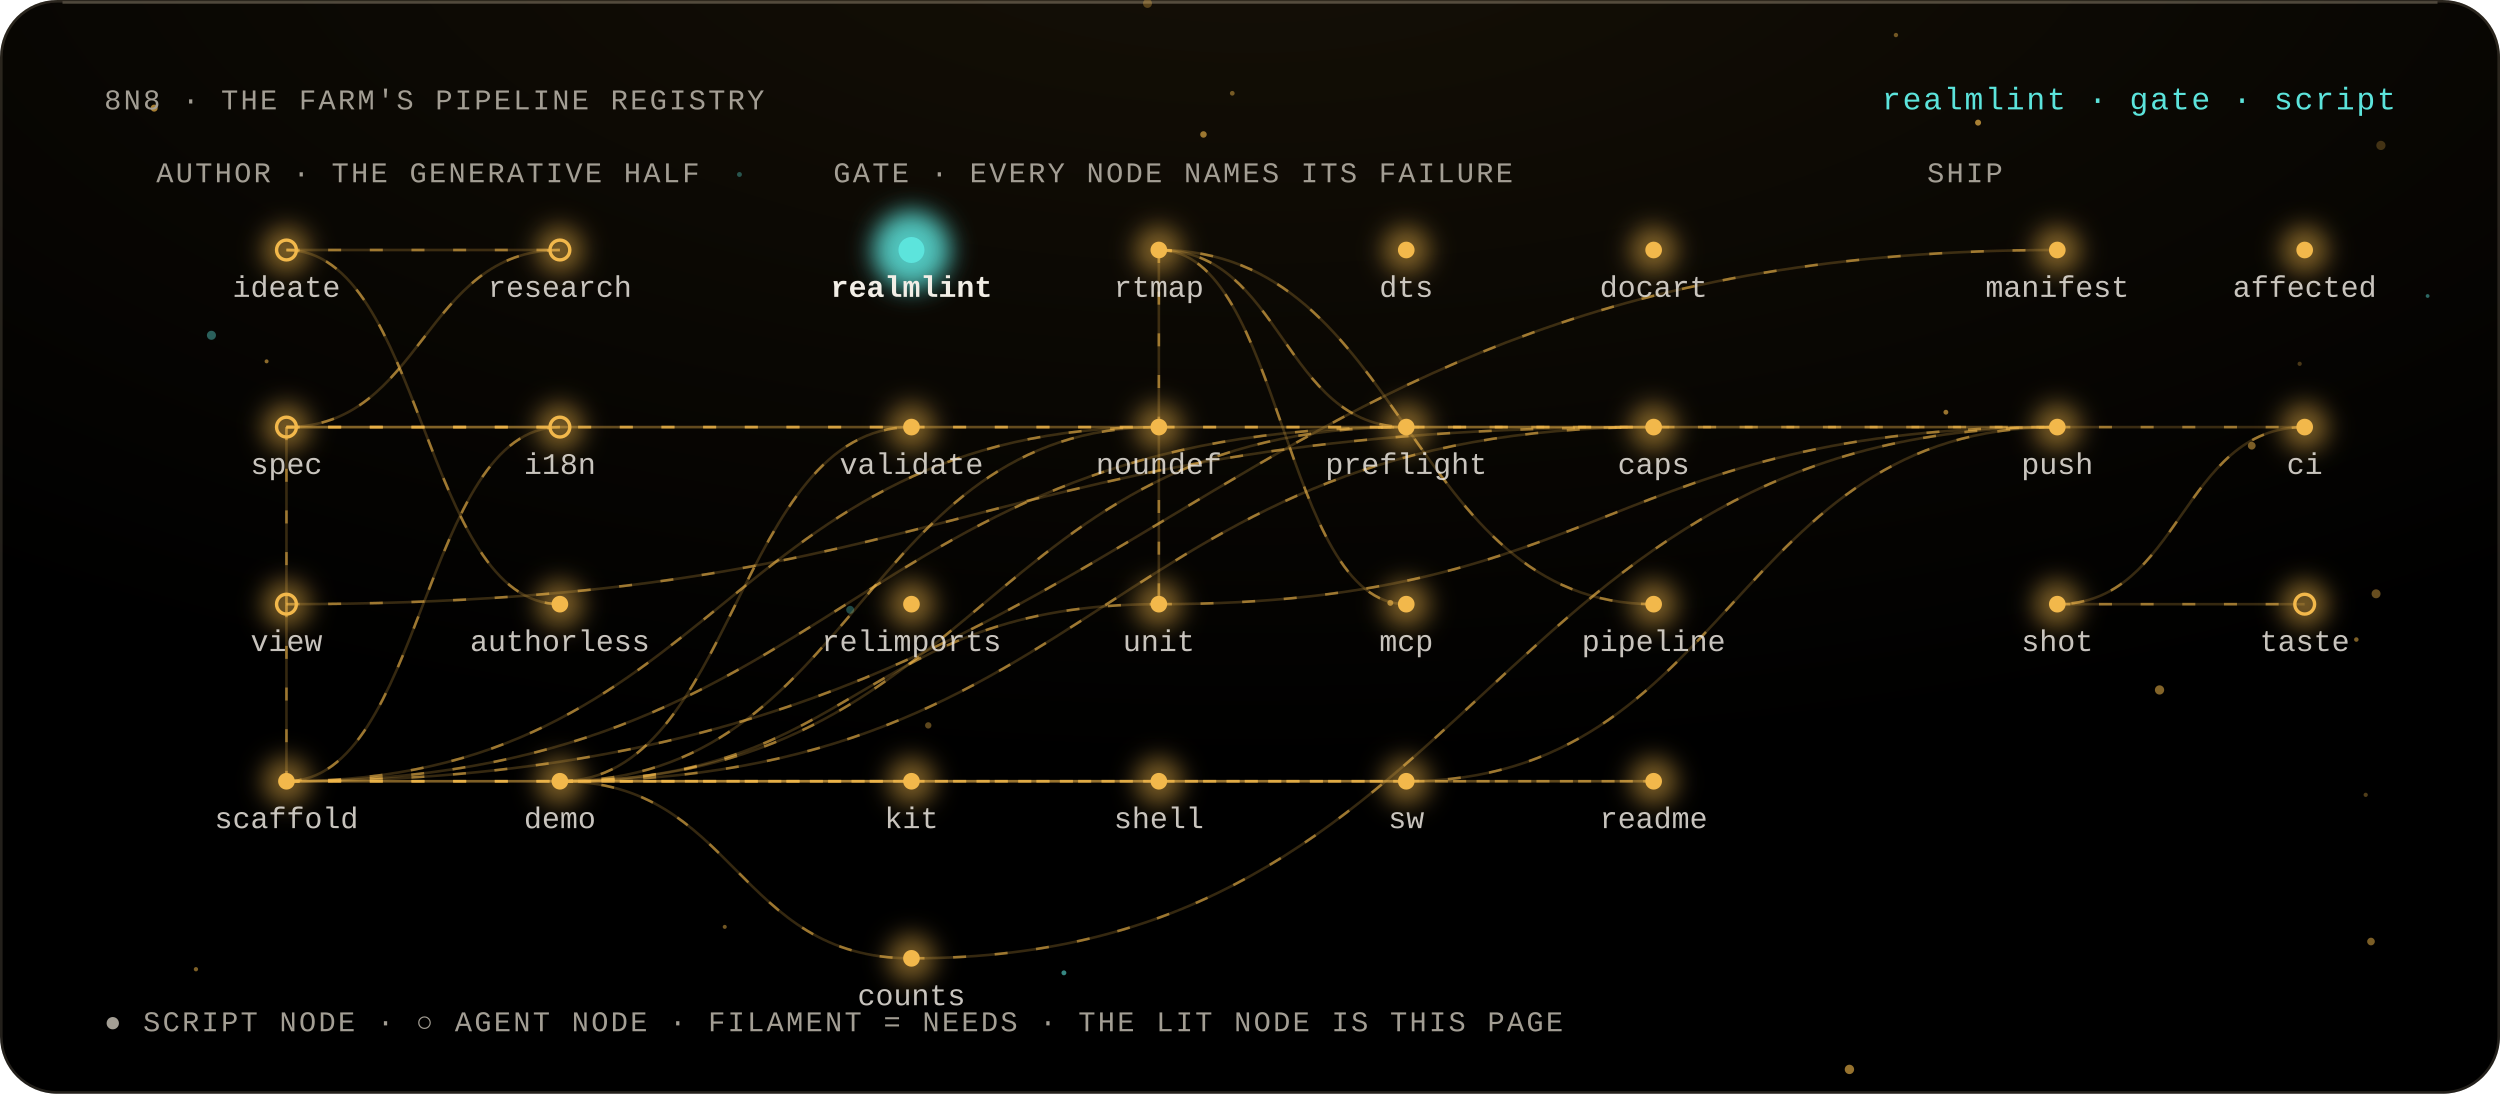
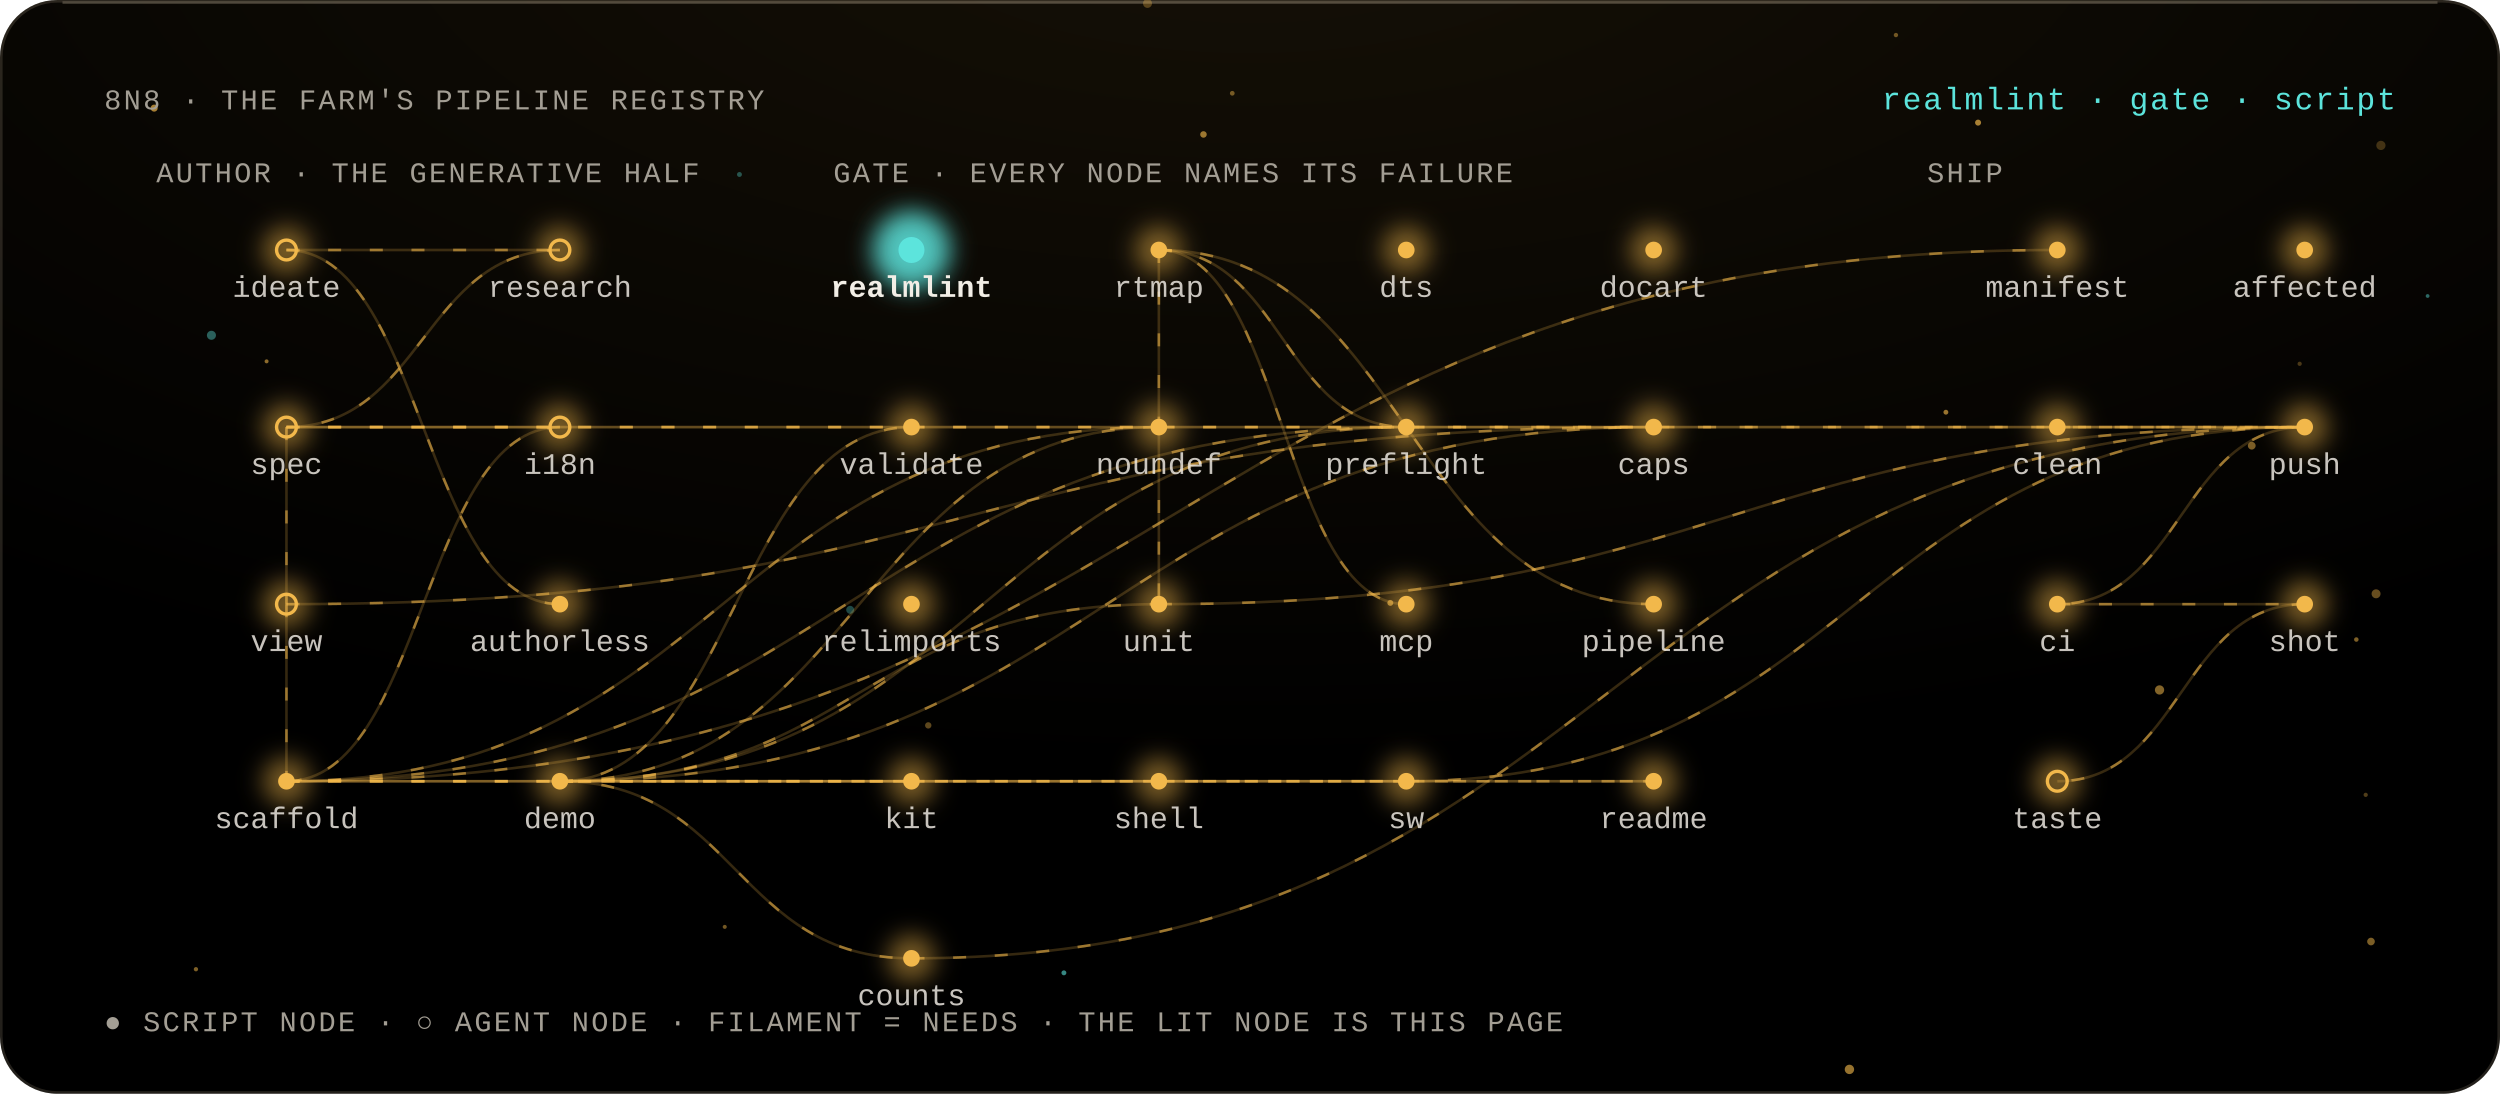
<svg xmlns="http://www.w3.org/2000/svg" viewBox="0 0 960 420" width="960" height="420" role="img" aria-labelledby="t">
  <style>
  text { font-family: 'Geist Mono', ui-monospace, 'Liberation Mono', Menlo, monospace; fill: #F2EEE6; }
  .m { fill: #A39E94; font-size: 11px; letter-spacing: .08em; }
  .l { font-size: 11.5px; }
  .h { font-size: 12px; fill: #5CE4DC; letter-spacing: .06em; }
  .flow { stroke-dasharray: 5 11; animation: flow 3s linear infinite; }
  @keyframes flow { to { stroke-dashoffset: -32; } }
  .breathe { animation: breathe 4.2s ease-in-out infinite; }
  @keyframes breathe { 50% { opacity: .38; } }
  .beat { animation: beat 2.6s ease-in-out infinite; transform-box: fill-box; transform-origin: center; }
  @keyframes beat { 50% { opacity: .55; transform: scale(1.35); } }
  .spin { transform-box: fill-box; transform-origin: center; animation: spin 48s linear infinite; }
  .spin-r { transform-box: fill-box; transform-origin: center; animation: spin 64s linear infinite reverse; }
  @keyframes spin { to { transform: rotate(360deg); } }
  @media (prefers-reduced-motion: reduce) { * { animation: none !important; } }
</style>
  <defs>
    <filter id="bloom" x="-80%" y="-80%" width="260%" height="260%">
      <feGaussianBlur stdDeviation="4.5" />
    </filter>
    <filter id="soft" x="-30%" y="-30%" width="160%" height="160%">
      <feGaussianBlur stdDeviation="1.4" />
    </filter>
    <radialGradient id="key" cx="50%" cy="-10%" r="80%">
      <stop offset="0" stop-color="#F2B84B" stop-opacity=".09" />
      <stop offset="1" stop-color="#F2B84B" stop-opacity="0" />
    </radialGradient>
    <linearGradient id="pair" x1="0" x2="1">
      <stop offset="0" stop-color="#F2B84B" />
      <stop offset="1" stop-color="#5CE4DC" />
    </linearGradient>
  </defs>
  <rect width="960" height="420" rx="22" fill="#000" />
  <rect width="960" height="420" rx="22" fill="url(#key)" />
  <rect x=".5" y=".5" width="959" height="419" rx="21.5" fill="none" stroke="rgba(255,232,196,.14)" />
  <path d="M 24 1 H 936" stroke="rgba(255,238,208,.22)" stroke-width="1" />
  <g>
    <circle cx="440.64" cy="1.31" r="1.72" fill="#F2B84B" opacity="0.32" class="breathe" style="animation-delay:-3.01s" />
    <circle cx="747.22" cy="158.29" r="0.94" fill="#F2B84B" opacity="0.62" class="breathe" style="animation-delay:-1.86s" />
    <circle cx="710.18" cy="410.65" r="1.8" fill="#F2B84B" opacity="0.62" class="breathe" style="animation-delay:-1.36s" />
    <circle cx="908.43" cy="305.22" r="0.82" fill="#F2B84B" opacity="0.33" class="breathe" style="animation-delay:-2.06s" />
    <circle cx="904.83" cy="245.58" r="0.87" fill="#F2B84B" opacity="0.52" class="breathe" style="animation-delay:-0.93s" />
    <circle cx="473.19" cy="35.82" r="0.91" fill="#F2B84B" opacity="0.45" class="breathe" style="animation-delay:-1.75s" />
    <circle cx="408.54" cy="373.57" r="0.95" fill="#5CE4DC" opacity="0.59" class="breathe" style="animation-delay:-1.66s" />
    <circle cx="75.24" cy="372.18" r="0.83" fill="#F2B84B" opacity="0.52" class="breathe" style="animation-delay:-3.7s" />
    <circle cx="356.45" cy="278.55" r="1.23" fill="#F2B84B" opacity="0.38" class="breathe" style="animation-delay:-2.43s" />
    <circle cx="910.46" cy="361.55" r="1.47" fill="#F2B84B" opacity="0.51" class="breathe" style="animation-delay:-0.15s" />
    <circle cx="326.47" cy="234.17" r="1.53" fill="#5CE4DC" opacity="0.31" class="breathe" style="animation-delay:-0.81s" />
    <circle cx="278.3" cy="355.92" r="0.78" fill="#F2B84B" opacity="0.47" class="breathe" style="animation-delay:-0.33s" />
    <circle cx="59.2" cy="41.52" r="1.36" fill="#F2B84B" opacity="0.68" class="breathe" style="animation-delay:-0.4s" />
    <circle cx="283.95" cy="67" r="0.95" fill="#5CE4DC" opacity="0.34" class="breathe" style="animation-delay:-1.89s" />
    <circle cx="932.2" cy="113.66" r="0.73" fill="#5CE4DC" opacity="0.45" class="breathe" style="animation-delay:-3.7s" />
    <circle cx="759.58" cy="47.09" r="1.16" fill="#F2B84B" opacity="0.68" class="breathe" style="animation-delay:-2.12s" />
    <circle cx="102.37" cy="138.76" r="0.77" fill="#F2B84B" opacity="0.57" class="breathe" style="animation-delay:-1.2s" />
    <circle cx="829.26" cy="264.94" r="1.78" fill="#F2B84B" opacity="0.54" class="breathe" style="animation-delay:-0.77s" />
    <circle cx="462.13" cy="51.63" r="1.26" fill="#F2B84B" opacity="0.62" class="breathe" style="animation-delay:-3.58s" />
    <circle cx="914.27" cy="55.84" r="1.77" fill="#F2B84B" opacity="0.25" class="breathe" style="animation-delay:-0.98s" />
    <circle cx="728.04" cy="13.46" r="0.84" fill="#F2B84B" opacity="0.44" class="breathe" style="animation-delay:-2.58s" />
    <circle cx="533.88" cy="231.51" r="1.14" fill="#F2B84B" opacity="0.65" class="breathe" style="animation-delay:-0.52s" />
    <circle cx="912.41" cy="228.02" r="1.72" fill="#F2B84B" opacity="0.42" class="breathe" style="animation-delay:-0.53s" />
    <circle cx="864.67" cy="171.15" r="1.49" fill="#F2B84B" opacity="0.5" class="breathe" style="animation-delay:-4.11s" />
    <circle cx="81.19" cy="128.75" r="1.74" fill="#5CE4DC" opacity="0.41" class="breathe" style="animation-delay:-0.33s" />
    <circle cx="883.07" cy="139.7" r="0.82" fill="#F2B84B" opacity="0.29" class="breathe" style="animation-delay:-0.5s" />
  </g>
  <text x="40" y="42" class="m" text-anchor="start">8N8 · THE FARM'S PIPELINE REGISTRY</text>
  <text x="920" y="42" class="h" text-anchor="end">realmlint · gate · script</text>
  <text x="60" y="70" class="m" text-anchor="start">AUTHOR · THE GENERATIVE HALF</text>
  <text x="320" y="70" class="m" text-anchor="start">GATE · EVERY NODE NAMES ITS FAILURE</text>
  <text x="740" y="70" class="m" text-anchor="start">SHIP</text>
  <path d="M 110 96 C 162.5 96, 162.5 96, 215 96" fill="none" stroke="#F2B84B" stroke-opacity="0.22" stroke-width="1" />
  <path d="M 110 96 C 162.5 96, 162.5 96, 215 96" fill="none" stroke="#F2B84B" stroke-opacity="0.55" stroke-width="1" class="flow" />
  <path d="M 215 96 C 162.5 96, 162.5 164, 110 164" fill="none" stroke="#F2B84B" stroke-opacity="0.22" stroke-width="1" />
  <path d="M 215 96 C 162.5 96, 162.5 164, 110 164" fill="none" stroke="#F2B84B" stroke-opacity="0.55" stroke-width="1" class="flow" />
  <path d="M 110 164 C 162.5 164, 162.5 164, 215 164" fill="none" stroke="#F2B84B" stroke-opacity="0.22" stroke-width="1" />
  <path d="M 110 164 C 162.5 164, 162.5 164, 215 164" fill="none" stroke="#F2B84B" stroke-opacity="0.55" stroke-width="1" class="flow" />
  <path d="M 110 164 C 110 164, 110 232, 110 232" fill="none" stroke="#F2B84B" stroke-opacity="0.22" stroke-width="1" />
  <path d="M 110 164 C 110 164, 110 232, 110 232" fill="none" stroke="#F2B84B" stroke-opacity="0.55" stroke-width="1" class="flow" />
  <path d="M 110 96 C 162.5 96, 162.5 232, 215 232" fill="none" stroke="#F2B84B" stroke-opacity="0.22" stroke-width="1" />
  <path d="M 110 96 C 162.5 96, 162.5 232, 215 232" fill="none" stroke="#F2B84B" stroke-opacity="0.55" stroke-width="1" class="flow" />
  <path d="M 110 232 C 110 232, 110 300, 110 300" fill="none" stroke="#F2B84B" stroke-opacity="0.22" stroke-width="1" />
  <path d="M 110 232 C 110 232, 110 300, 110 300" fill="none" stroke="#F2B84B" stroke-opacity="0.55" stroke-width="1" class="flow" />
  <path d="M 215 164 C 162.5 164, 162.5 300, 110 300" fill="none" stroke="#F2B84B" stroke-opacity="0.22" stroke-width="1" />
  <path d="M 215 164 C 162.5 164, 162.5 300, 110 300" fill="none" stroke="#F2B84B" stroke-opacity="0.55" stroke-width="1" class="flow" />
  <path d="M 110 164 C 230 164, 230 164, 350 164" fill="none" stroke="#F2B84B" stroke-opacity="0.22" stroke-width="1" />
  <path d="M 110 164 C 230 164, 230 164, 350 164" fill="none" stroke="#F2B84B" stroke-opacity="0.55" stroke-width="1" class="flow" />
  <path d="M 215 300 C 282.5 300, 282.5 164, 350 164" fill="none" stroke="#F2B84B" stroke-opacity="0.22" stroke-width="1" />
  <path d="M 215 300 C 282.5 300, 282.5 164, 350 164" fill="none" stroke="#F2B84B" stroke-opacity="0.55" stroke-width="1" class="flow" />
  <path d="M 110 300 C 277.5 300, 277.5 164, 445 164" fill="none" stroke="#F2B84B" stroke-opacity="0.22" stroke-width="1" />
  <path d="M 110 300 C 277.5 300, 277.5 164, 445 164" fill="none" stroke="#F2B84B" stroke-opacity="0.55" stroke-width="1" class="flow" />
  <path d="M 215 300 C 330 300, 330 164, 445 164" fill="none" stroke="#F2B84B" stroke-opacity="0.22" stroke-width="1" />
  <path d="M 215 300 C 330 300, 330 164, 445 164" fill="none" stroke="#F2B84B" stroke-opacity="0.55" stroke-width="1" class="flow" />
  <path d="M 110 300 C 325 300, 325 164, 540 164" fill="none" stroke="#F2B84B" stroke-opacity="0.22" stroke-width="1" />
  <path d="M 110 300 C 325 300, 325 164, 540 164" fill="none" stroke="#F2B84B" stroke-opacity="0.55" stroke-width="1" class="flow" />
  <path d="M 215 300 C 377.5 300, 377.5 164, 540 164" fill="none" stroke="#F2B84B" stroke-opacity="0.22" stroke-width="1" />
  <path d="M 215 300 C 377.5 300, 377.5 164, 540 164" fill="none" stroke="#F2B84B" stroke-opacity="0.55" stroke-width="1" class="flow" />
  <path d="M 445 96 C 492.5 96, 492.5 164, 540 164" fill="none" stroke="#F2B84B" stroke-opacity="0.22" stroke-width="1" />
  <path d="M 445 96 C 492.5 96, 492.5 164, 540 164" fill="none" stroke="#F2B84B" stroke-opacity="0.55" stroke-width="1" class="flow" />
  <path d="M 110 164 C 372.5 164, 372.5 164, 635 164" fill="none" stroke="#F2B84B" stroke-opacity="0.22" stroke-width="1" />
  <path d="M 110 164 C 372.5 164, 372.5 164, 635 164" fill="none" stroke="#F2B84B" stroke-opacity="0.55" stroke-width="1" class="flow" />
  <path d="M 110 232 C 372.5 232, 372.5 164, 635 164" fill="none" stroke="#F2B84B" stroke-opacity="0.22" stroke-width="1" />
  <path d="M 110 232 C 372.5 232, 372.5 164, 635 164" fill="none" stroke="#F2B84B" stroke-opacity="0.55" stroke-width="1" class="flow" />
  <path d="M 215 300 C 425 300, 425 164, 635 164" fill="none" stroke="#F2B84B" stroke-opacity="0.22" stroke-width="1" />
  <path d="M 215 300 C 425 300, 425 164, 635 164" fill="none" stroke="#F2B84B" stroke-opacity="0.55" stroke-width="1" class="flow" />
  <path d="M 215 300 C 330 300, 330 232, 445 232" fill="none" stroke="#F2B84B" stroke-opacity="0.22" stroke-width="1" />
  <path d="M 215 300 C 330 300, 330 232, 445 232" fill="none" stroke="#F2B84B" stroke-opacity="0.55" stroke-width="1" class="flow" />
  <path d="M 445 96 C 445 96, 445 232, 445 232" fill="none" stroke="#F2B84B" stroke-opacity="0.22" stroke-width="1" />
  <path d="M 445 96 C 445 96, 445 232, 445 232" fill="none" stroke="#F2B84B" stroke-opacity="0.55" stroke-width="1" class="flow" />
  <path d="M 445 96 C 492.5 96, 492.5 232, 540 232" fill="none" stroke="#F2B84B" stroke-opacity="0.22" stroke-width="1" />
  <path d="M 445 96 C 492.5 96, 492.5 232, 540 232" fill="none" stroke="#F2B84B" stroke-opacity="0.55" stroke-width="1" class="flow" />
  <path d="M 445 96 C 540 96, 540 232, 635 232" fill="none" stroke="#F2B84B" stroke-opacity="0.22" stroke-width="1" />
  <path d="M 445 96 C 540 96, 540 232, 635 232" fill="none" stroke="#F2B84B" stroke-opacity="0.55" stroke-width="1" class="flow" />
  <path d="M 110 300 C 230 300, 230 300, 350 300" fill="none" stroke="#F2B84B" stroke-opacity="0.22" stroke-width="1" />
  <path d="M 110 300 C 230 300, 230 300, 350 300" fill="none" stroke="#F2B84B" stroke-opacity="0.55" stroke-width="1" class="flow" />
  <path d="M 110 300 C 325 300, 325 300, 540 300" fill="none" stroke="#F2B84B" stroke-opacity="0.22" stroke-width="1" />
  <path d="M 110 300 C 325 300, 325 300, 540 300" fill="none" stroke="#F2B84B" stroke-opacity="0.55" stroke-width="1" class="flow" />
  <path d="M 215 300 C 377.5 300, 377.5 300, 540 300" fill="none" stroke="#F2B84B" stroke-opacity="0.22" stroke-width="1" />
  <path d="M 215 300 C 377.5 300, 377.5 300, 540 300" fill="none" stroke="#F2B84B" stroke-opacity="0.55" stroke-width="1" class="flow" />
  <path d="M 110 300 C 372.5 300, 372.5 300, 635 300" fill="none" stroke="#F2B84B" stroke-opacity="0.22" stroke-width="1" />
  <path d="M 110 300 C 372.5 300, 372.5 300, 635 300" fill="none" stroke="#F2B84B" stroke-opacity="0.55" stroke-width="1" class="flow" />
  <path d="M 215 300 C 425 300, 425 300, 635 300" fill="none" stroke="#F2B84B" stroke-opacity="0.22" stroke-width="1" />
  <path d="M 215 300 C 425 300, 425 300, 635 300" fill="none" stroke="#F2B84B" stroke-opacity="0.55" stroke-width="1" class="flow" />
  <path d="M 215 300 C 282.5 300, 282.5 368, 350 368" fill="none" stroke="#F2B84B" stroke-opacity="0.22" stroke-width="1" />
  <path d="M 215 300 C 282.5 300, 282.5 368, 350 368" fill="none" stroke="#F2B84B" stroke-opacity="0.55" stroke-width="1" class="flow" />
  <path d="M 110 300 C 450 300, 450 96, 790 96" fill="none" stroke="#F2B84B" stroke-opacity="0.22" stroke-width="1" />
  <path d="M 110 300 C 450 300, 450 96, 790 96" fill="none" stroke="#F2B84B" stroke-opacity="0.55" stroke-width="1" class="flow" />
-   <path d="M 350 164 C 570 164, 570 164, 790 164" fill="none" stroke="#F2B84B" stroke-opacity="0.22" stroke-width="1" />
-   <path d="M 350 164 C 570 164, 570 164, 790 164" fill="none" stroke="#F2B84B" stroke-opacity="0.55" stroke-width="1" class="flow" />
-   <path d="M 540 164 C 665 164, 665 164, 790 164" fill="none" stroke="#F2B84B" stroke-opacity="0.22" stroke-width="1" />
-   <path d="M 540 164 C 665 164, 665 164, 790 164" fill="none" stroke="#F2B84B" stroke-opacity="0.55" stroke-width="1" class="flow" />
-   <path d="M 445 232 C 617.5 232, 617.5 164, 790 164" fill="none" stroke="#F2B84B" stroke-opacity="0.22" stroke-width="1" />
-   <path d="M 445 232 C 617.5 232, 617.5 164, 790 164" fill="none" stroke="#F2B84B" stroke-opacity="0.55" stroke-width="1" class="flow" />
-   <path d="M 540 300 C 665 300, 665 164, 790 164" fill="none" stroke="#F2B84B" stroke-opacity="0.22" stroke-width="1" />
-   <path d="M 540 300 C 665 300, 665 164, 790 164" fill="none" stroke="#F2B84B" stroke-opacity="0.55" stroke-width="1" class="flow" />
-   <path d="M 350 368 C 570 368, 570 164, 790 164" fill="none" stroke="#F2B84B" stroke-opacity="0.22" stroke-width="1" />
-   <path d="M 350 368 C 570 368, 570 164, 790 164" fill="none" stroke="#F2B84B" stroke-opacity="0.55" stroke-width="1" class="flow" />
+   <path d="M 350 164 C 617.5 164, 617.5 164, 885 164" fill="none" stroke="#F2B84B" stroke-opacity="0.22" stroke-width="1" />
+   <path d="M 350 164 C 617.5 164, 617.5 164, 885 164" fill="none" stroke="#F2B84B" stroke-opacity="0.55" stroke-width="1" class="flow" />
+   <path d="M 540 164 C 712.5 164, 712.5 164, 885 164" fill="none" stroke="#F2B84B" stroke-opacity="0.22" stroke-width="1" />
+   <path d="M 540 164 C 712.5 164, 712.5 164, 885 164" fill="none" stroke="#F2B84B" stroke-opacity="0.55" stroke-width="1" class="flow" />
+   <path d="M 445 232 C 665 232, 665 164, 885 164" fill="none" stroke="#F2B84B" stroke-opacity="0.22" stroke-width="1" />
+   <path d="M 445 232 C 665 232, 665 164, 885 164" fill="none" stroke="#F2B84B" stroke-opacity="0.55" stroke-width="1" class="flow" />
+   <path d="M 540 300 C 712.5 300, 712.5 164, 885 164" fill="none" stroke="#F2B84B" stroke-opacity="0.22" stroke-width="1" />
+   <path d="M 540 300 C 712.5 300, 712.5 164, 885 164" fill="none" stroke="#F2B84B" stroke-opacity="0.55" stroke-width="1" class="flow" />
+   <path d="M 350 368 C 617.5 368, 617.5 164, 885 164" fill="none" stroke="#F2B84B" stroke-opacity="0.22" stroke-width="1" />
+   <path d="M 350 368 C 617.5 368, 617.5 164, 885 164" fill="none" stroke="#F2B84B" stroke-opacity="0.55" stroke-width="1" class="flow" />
  <path d="M 790 164 C 837.5 164, 837.5 164, 885 164" fill="none" stroke="#F2B84B" stroke-opacity="0.22" stroke-width="1" />
  <path d="M 790 164 C 837.5 164, 837.5 164, 885 164" fill="none" stroke="#F2B84B" stroke-opacity="0.55" stroke-width="1" class="flow" />
  <path d="M 885 164 C 837.5 164, 837.5 232, 790 232" fill="none" stroke="#F2B84B" stroke-opacity="0.22" stroke-width="1" />
  <path d="M 885 164 C 837.5 164, 837.5 232, 790 232" fill="none" stroke="#F2B84B" stroke-opacity="0.55" stroke-width="1" class="flow" />
  <path d="M 790 232 C 837.5 232, 837.5 232, 885 232" fill="none" stroke="#F2B84B" stroke-opacity="0.22" stroke-width="1" />
  <path d="M 790 232 C 837.5 232, 837.5 232, 885 232" fill="none" stroke="#F2B84B" stroke-opacity="0.55" stroke-width="1" class="flow" />
+   <path d="M 885 232 C 837.5 232, 837.5 300, 790 300" fill="none" stroke="#F2B84B" stroke-opacity="0.22" stroke-width="1" />
+   <path d="M 885 232 C 837.5 232, 837.5 300, 790 300" fill="none" stroke="#F2B84B" stroke-opacity="0.55" stroke-width="1" class="flow" />
  <g>
    <circle cx="110" cy="96" r="9" fill="#F2B84B" opacity="0.5" filter="url(#bloom)" class="breathe" style="animation-delay:-1.76s" />
    <circle cx="110" cy="96" r="3.8" fill="none" stroke="#F2B84B" stroke-width="1.3" />
  </g>
  <text x="110" y="114" class="l" text-anchor="middle" fill="#F2EEE6" fill-opacity=".82">ideate</text>
  <g>
    <circle cx="215" cy="96" r="9" fill="#F2B84B" opacity="0.5" filter="url(#bloom)" class="breathe" style="animation-delay:-3.71s" />
    <circle cx="215" cy="96" r="3.8" fill="none" stroke="#F2B84B" stroke-width="1.3" />
  </g>
  <text x="215" y="114" class="l" text-anchor="middle" fill="#F2EEE6" fill-opacity=".82">research</text>
  <g>
    <circle cx="110" cy="164" r="9" fill="#F2B84B" opacity="0.5" filter="url(#bloom)" class="breathe" style="animation-delay:-1.84s" />
    <circle cx="110" cy="164" r="3.8" fill="none" stroke="#F2B84B" stroke-width="1.3" />
  </g>
  <text x="110" y="182" class="l" text-anchor="middle" fill="#F2EEE6" fill-opacity=".82">spec</text>
  <g>
    <circle cx="215" cy="164" r="9" fill="#F2B84B" opacity="0.5" filter="url(#bloom)" class="breathe" style="animation-delay:-0.01s" />
    <circle cx="215" cy="164" r="3.8" fill="none" stroke="#F2B84B" stroke-width="1.3" />
  </g>
  <text x="215" y="182" class="l" text-anchor="middle" fill="#F2EEE6" fill-opacity=".82">i18n</text>
  <g>
    <circle cx="110" cy="232" r="9" fill="#F2B84B" opacity="0.5" filter="url(#bloom)" class="breathe" style="animation-delay:-0.59s" />
    <circle cx="110" cy="232" r="3.8" fill="none" stroke="#F2B84B" stroke-width="1.3" />
  </g>
  <text x="110" y="250" class="l" text-anchor="middle" fill="#F2EEE6" fill-opacity=".82">view</text>
  <g>
    <circle cx="215" cy="232" r="9" fill="#F2B84B" opacity="0.5" filter="url(#bloom)" class="breathe" style="animation-delay:-2.86s" />
    <circle cx="215" cy="232" r="3.2" fill="#F2B84B" />
  </g>
  <text x="215" y="250" class="l" text-anchor="middle" fill="#F2EEE6" fill-opacity=".82">authorless</text>
  <g>
    <circle cx="110" cy="300" r="9" fill="#F2B84B" opacity="0.5" filter="url(#bloom)" class="breathe" style="animation-delay:-3.43s" />
    <circle cx="110" cy="300" r="3.2" fill="#F2B84B" />
  </g>
  <text x="110" y="318" class="l" text-anchor="middle" fill="#F2EEE6" fill-opacity=".82">scaffold</text>
  <g>
    <circle cx="215" cy="300" r="9" fill="#F2B84B" opacity="0.5" filter="url(#bloom)" class="breathe" style="animation-delay:-0.88s" />
    <circle cx="215" cy="300" r="3.2" fill="#F2B84B" />
  </g>
  <text x="215" y="318" class="l" text-anchor="middle" fill="#F2EEE6" fill-opacity=".82">demo</text>
  <g>
    <circle cx="350" cy="96" r="15" fill="#5CE4DC" opacity="0.85" filter="url(#bloom)" class="beat" style="animation-delay:-3.11s" />
    <circle cx="350" cy="96" r="5" fill="#5CE4DC" />
  </g>
  <text x="350" y="114" class="l" text-anchor="middle" fill="#5CE4DC" font-weight="700">realmlint</text>
  <g>
    <circle cx="445" cy="96" r="9" fill="#F2B84B" opacity="0.5" filter="url(#bloom)" class="breathe" style="animation-delay:-1.51s" />
    <circle cx="445" cy="96" r="3.2" fill="#F2B84B" />
  </g>
  <text x="445" y="114" class="l" text-anchor="middle" fill="#F2EEE6" fill-opacity=".82">rtmap</text>
  <g>
    <circle cx="540" cy="96" r="9" fill="#F2B84B" opacity="0.5" filter="url(#bloom)" class="breathe" style="animation-delay:-2.99s" />
    <circle cx="540" cy="96" r="3.2" fill="#F2B84B" />
  </g>
  <text x="540" y="114" class="l" text-anchor="middle" fill="#F2EEE6" fill-opacity=".82">dts</text>
  <g>
    <circle cx="635" cy="96" r="9" fill="#F2B84B" opacity="0.5" filter="url(#bloom)" class="breathe" style="animation-delay:-1.77s" />
    <circle cx="635" cy="96" r="3.2" fill="#F2B84B" />
  </g>
  <text x="635" y="114" class="l" text-anchor="middle" fill="#F2EEE6" fill-opacity=".82">docart</text>
  <g>
    <circle cx="350" cy="164" r="9" fill="#F2B84B" opacity="0.5" filter="url(#bloom)" class="breathe" style="animation-delay:-1.44s" />
    <circle cx="350" cy="164" r="3.2" fill="#F2B84B" />
  </g>
  <text x="350" y="182" class="l" text-anchor="middle" fill="#F2EEE6" fill-opacity=".82">validate</text>
  <g>
    <circle cx="445" cy="164" r="9" fill="#F2B84B" opacity="0.5" filter="url(#bloom)" class="breathe" style="animation-delay:-4s" />
    <circle cx="445" cy="164" r="3.2" fill="#F2B84B" />
  </g>
  <text x="445" y="182" class="l" text-anchor="middle" fill="#F2EEE6" fill-opacity=".82">noundef</text>
  <g>
    <circle cx="540" cy="164" r="9" fill="#F2B84B" opacity="0.5" filter="url(#bloom)" class="breathe" style="animation-delay:-2.96s" />
    <circle cx="540" cy="164" r="3.2" fill="#F2B84B" />
  </g>
  <text x="540" y="182" class="l" text-anchor="middle" fill="#F2EEE6" fill-opacity=".82">preflight</text>
  <g>
    <circle cx="635" cy="164" r="9" fill="#F2B84B" opacity="0.5" filter="url(#bloom)" class="breathe" style="animation-delay:-3.91s" />
    <circle cx="635" cy="164" r="3.2" fill="#F2B84B" />
  </g>
  <text x="635" y="182" class="l" text-anchor="middle" fill="#F2EEE6" fill-opacity=".82">caps</text>
  <g>
    <circle cx="350" cy="232" r="9" fill="#F2B84B" opacity="0.5" filter="url(#bloom)" class="breathe" style="animation-delay:-2.96s" />
    <circle cx="350" cy="232" r="3.2" fill="#F2B84B" />
  </g>
  <text x="350" y="250" class="l" text-anchor="middle" fill="#F2EEE6" fill-opacity=".82">relimports</text>
  <g>
    <circle cx="445" cy="232" r="9" fill="#F2B84B" opacity="0.5" filter="url(#bloom)" class="breathe" style="animation-delay:-1.29s" />
    <circle cx="445" cy="232" r="3.2" fill="#F2B84B" />
  </g>
  <text x="445" y="250" class="l" text-anchor="middle" fill="#F2EEE6" fill-opacity=".82">unit</text>
  <g>
    <circle cx="540" cy="232" r="9" fill="#F2B84B" opacity="0.5" filter="url(#bloom)" class="breathe" style="animation-delay:-2.28s" />
    <circle cx="540" cy="232" r="3.2" fill="#F2B84B" />
  </g>
  <text x="540" y="250" class="l" text-anchor="middle" fill="#F2EEE6" fill-opacity=".82">mcp</text>
  <g>
    <circle cx="635" cy="232" r="9" fill="#F2B84B" opacity="0.5" filter="url(#bloom)" class="breathe" style="animation-delay:-0.44s" />
    <circle cx="635" cy="232" r="3.2" fill="#F2B84B" />
  </g>
  <text x="635" y="250" class="l" text-anchor="middle" fill="#F2EEE6" fill-opacity=".82">pipeline</text>
  <g>
    <circle cx="350" cy="300" r="9" fill="#F2B84B" opacity="0.5" filter="url(#bloom)" class="breathe" style="animation-delay:-3.79s" />
    <circle cx="350" cy="300" r="3.2" fill="#F2B84B" />
  </g>
  <text x="350" y="318" class="l" text-anchor="middle" fill="#F2EEE6" fill-opacity=".82">kit</text>
  <g>
    <circle cx="445" cy="300" r="9" fill="#F2B84B" opacity="0.5" filter="url(#bloom)" class="breathe" style="animation-delay:-2.91s" />
    <circle cx="445" cy="300" r="3.2" fill="#F2B84B" />
  </g>
  <text x="445" y="318" class="l" text-anchor="middle" fill="#F2EEE6" fill-opacity=".82">shell</text>
  <g>
    <circle cx="540" cy="300" r="9" fill="#F2B84B" opacity="0.5" filter="url(#bloom)" class="breathe" style="animation-delay:-0.67s" />
    <circle cx="540" cy="300" r="3.2" fill="#F2B84B" />
  </g>
  <text x="540" y="318" class="l" text-anchor="middle" fill="#F2EEE6" fill-opacity=".82">sw</text>
  <g>
    <circle cx="635" cy="300" r="9" fill="#F2B84B" opacity="0.5" filter="url(#bloom)" class="breathe" style="animation-delay:-1.96s" />
    <circle cx="635" cy="300" r="3.2" fill="#F2B84B" />
  </g>
  <text x="635" y="318" class="l" text-anchor="middle" fill="#F2EEE6" fill-opacity=".82">readme</text>
  <g>
    <circle cx="350" cy="368" r="9" fill="#F2B84B" opacity="0.5" filter="url(#bloom)" class="breathe" style="animation-delay:-1.72s" />
    <circle cx="350" cy="368" r="3.2" fill="#F2B84B" />
  </g>
  <text x="350" y="386" class="l" text-anchor="middle" fill="#F2EEE6" fill-opacity=".82">counts</text>
  <g>
    <circle cx="790" cy="96" r="9" fill="#F2B84B" opacity="0.5" filter="url(#bloom)" class="breathe" style="animation-delay:-0.64s" />
    <circle cx="790" cy="96" r="3.2" fill="#F2B84B" />
  </g>
  <text x="790" y="114" class="l" text-anchor="middle" fill="#F2EEE6" fill-opacity=".82">manifest</text>
  <g>
    <circle cx="885" cy="96" r="9" fill="#F2B84B" opacity="0.5" filter="url(#bloom)" class="breathe" style="animation-delay:-3.77s" />
    <circle cx="885" cy="96" r="3.2" fill="#F2B84B" />
  </g>
  <text x="885" y="114" class="l" text-anchor="middle" fill="#F2EEE6" fill-opacity=".82">affected</text>
  <g>
    <circle cx="790" cy="164" r="9" fill="#F2B84B" opacity="0.5" filter="url(#bloom)" class="breathe" style="animation-delay:-2.34s" />
    <circle cx="790" cy="164" r="3.2" fill="#F2B84B" />
  </g>
-   <text x="790" y="182" class="l" text-anchor="middle" fill="#F2EEE6" fill-opacity=".82">push</text>
+   <text x="790" y="182" class="l" text-anchor="middle" fill="#F2EEE6" fill-opacity=".82">clean</text>
  <g>
    <circle cx="885" cy="164" r="9" fill="#F2B84B" opacity="0.5" filter="url(#bloom)" class="breathe" style="animation-delay:-2.2s" />
    <circle cx="885" cy="164" r="3.2" fill="#F2B84B" />
  </g>
-   <text x="885" y="182" class="l" text-anchor="middle" fill="#F2EEE6" fill-opacity=".82">ci</text>
+   <text x="885" y="182" class="l" text-anchor="middle" fill="#F2EEE6" fill-opacity=".82">push</text>
  <g>
    <circle cx="790" cy="232" r="9" fill="#F2B84B" opacity="0.5" filter="url(#bloom)" class="breathe" style="animation-delay:-0.88s" />
    <circle cx="790" cy="232" r="3.2" fill="#F2B84B" />
  </g>
-   <text x="790" y="250" class="l" text-anchor="middle" fill="#F2EEE6" fill-opacity=".82">shot</text>
+   <text x="790" y="250" class="l" text-anchor="middle" fill="#F2EEE6" fill-opacity=".82">ci</text>
  <g>
    <circle cx="885" cy="232" r="9" fill="#F2B84B" opacity="0.5" filter="url(#bloom)" class="breathe" style="animation-delay:-1.89s" />
-     <circle cx="885" cy="232" r="3.8" fill="none" stroke="#F2B84B" stroke-width="1.3" />
-   </g>
-   <text x="885" y="250" class="l" text-anchor="middle" fill="#F2EEE6" fill-opacity=".82">taste</text>
+     <circle cx="885" cy="232" r="3.2" fill="#F2B84B" />
+   </g>
+   <text x="885" y="250" class="l" text-anchor="middle" fill="#F2EEE6" fill-opacity=".82">shot</text>
+   <g>
+     <circle cx="790" cy="300" r="9" fill="#F2B84B" opacity="0.5" filter="url(#bloom)" class="breathe" style="animation-delay:-0.78s" />
+     <circle cx="790" cy="300" r="3.8" fill="none" stroke="#F2B84B" stroke-width="1.3" />
+   </g>
+   <text x="790" y="318" class="l" text-anchor="middle" fill="#F2EEE6" fill-opacity=".82">taste</text>
  <text x="40" y="396" class="m" text-anchor="start">● SCRIPT NODE  ·  ○ AGENT NODE  ·  FILAMENT = NEEDS  ·  THE LIT NODE IS THIS PAGE</text>
</svg>
